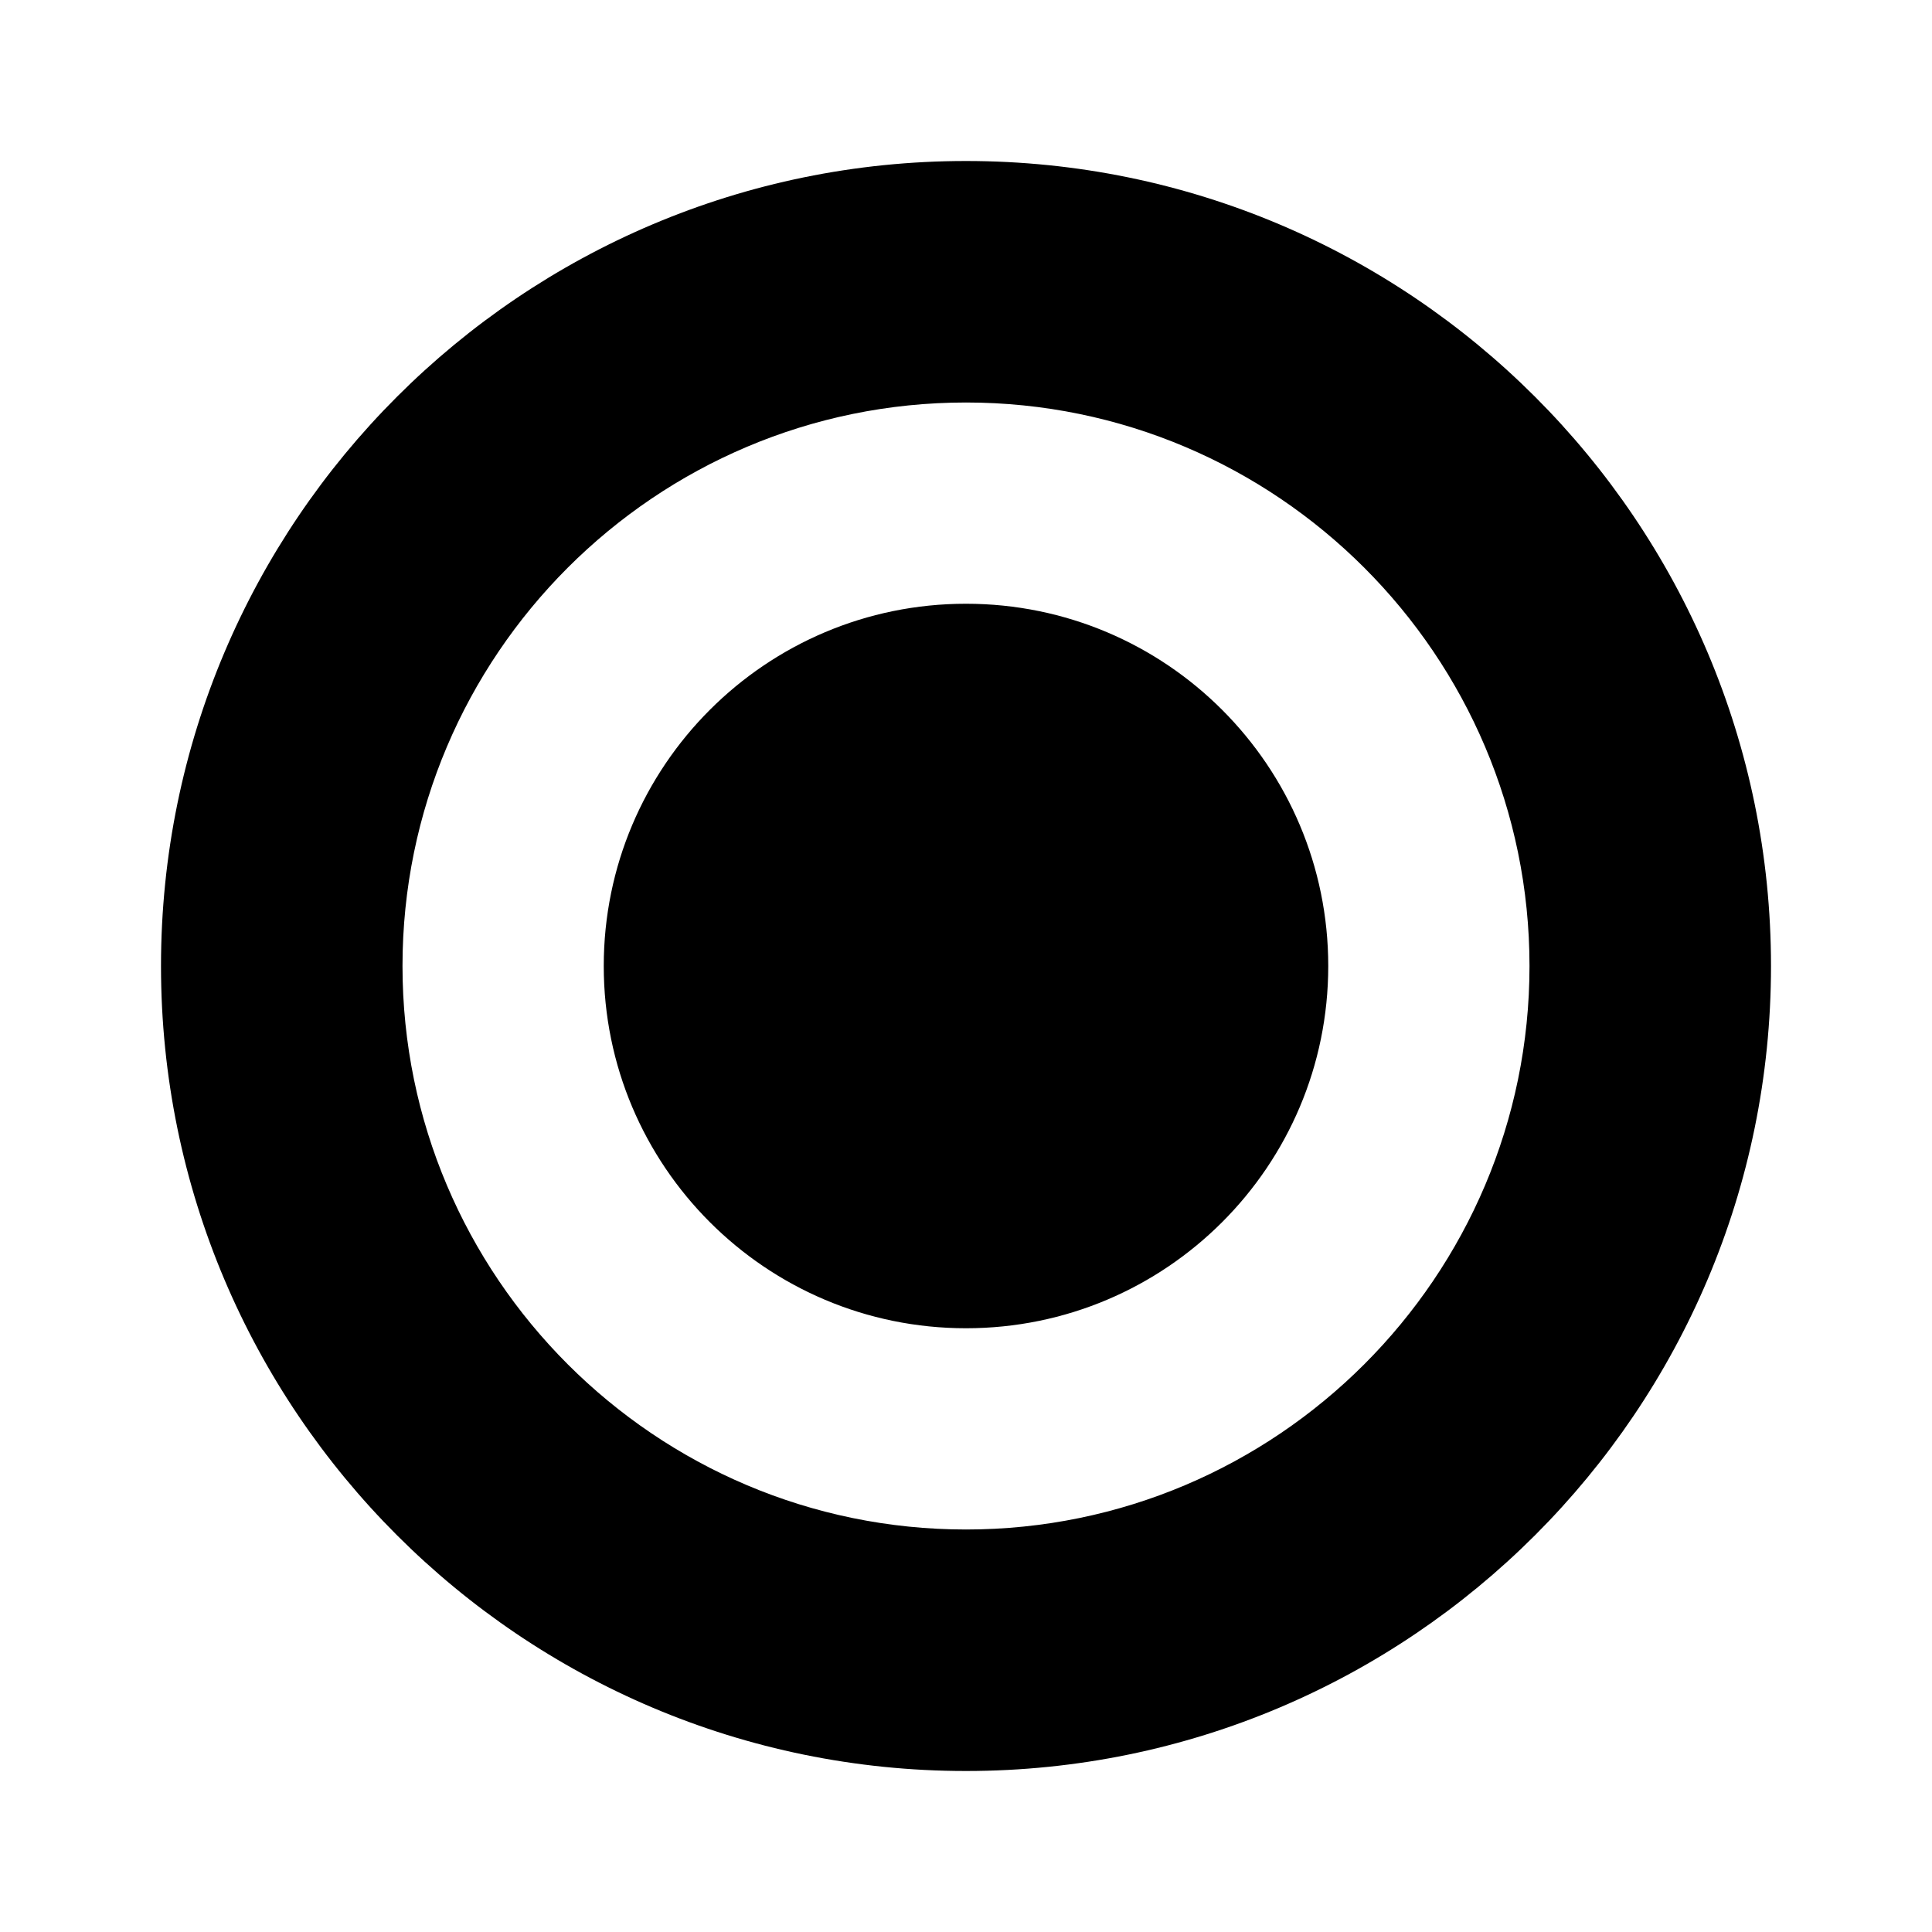
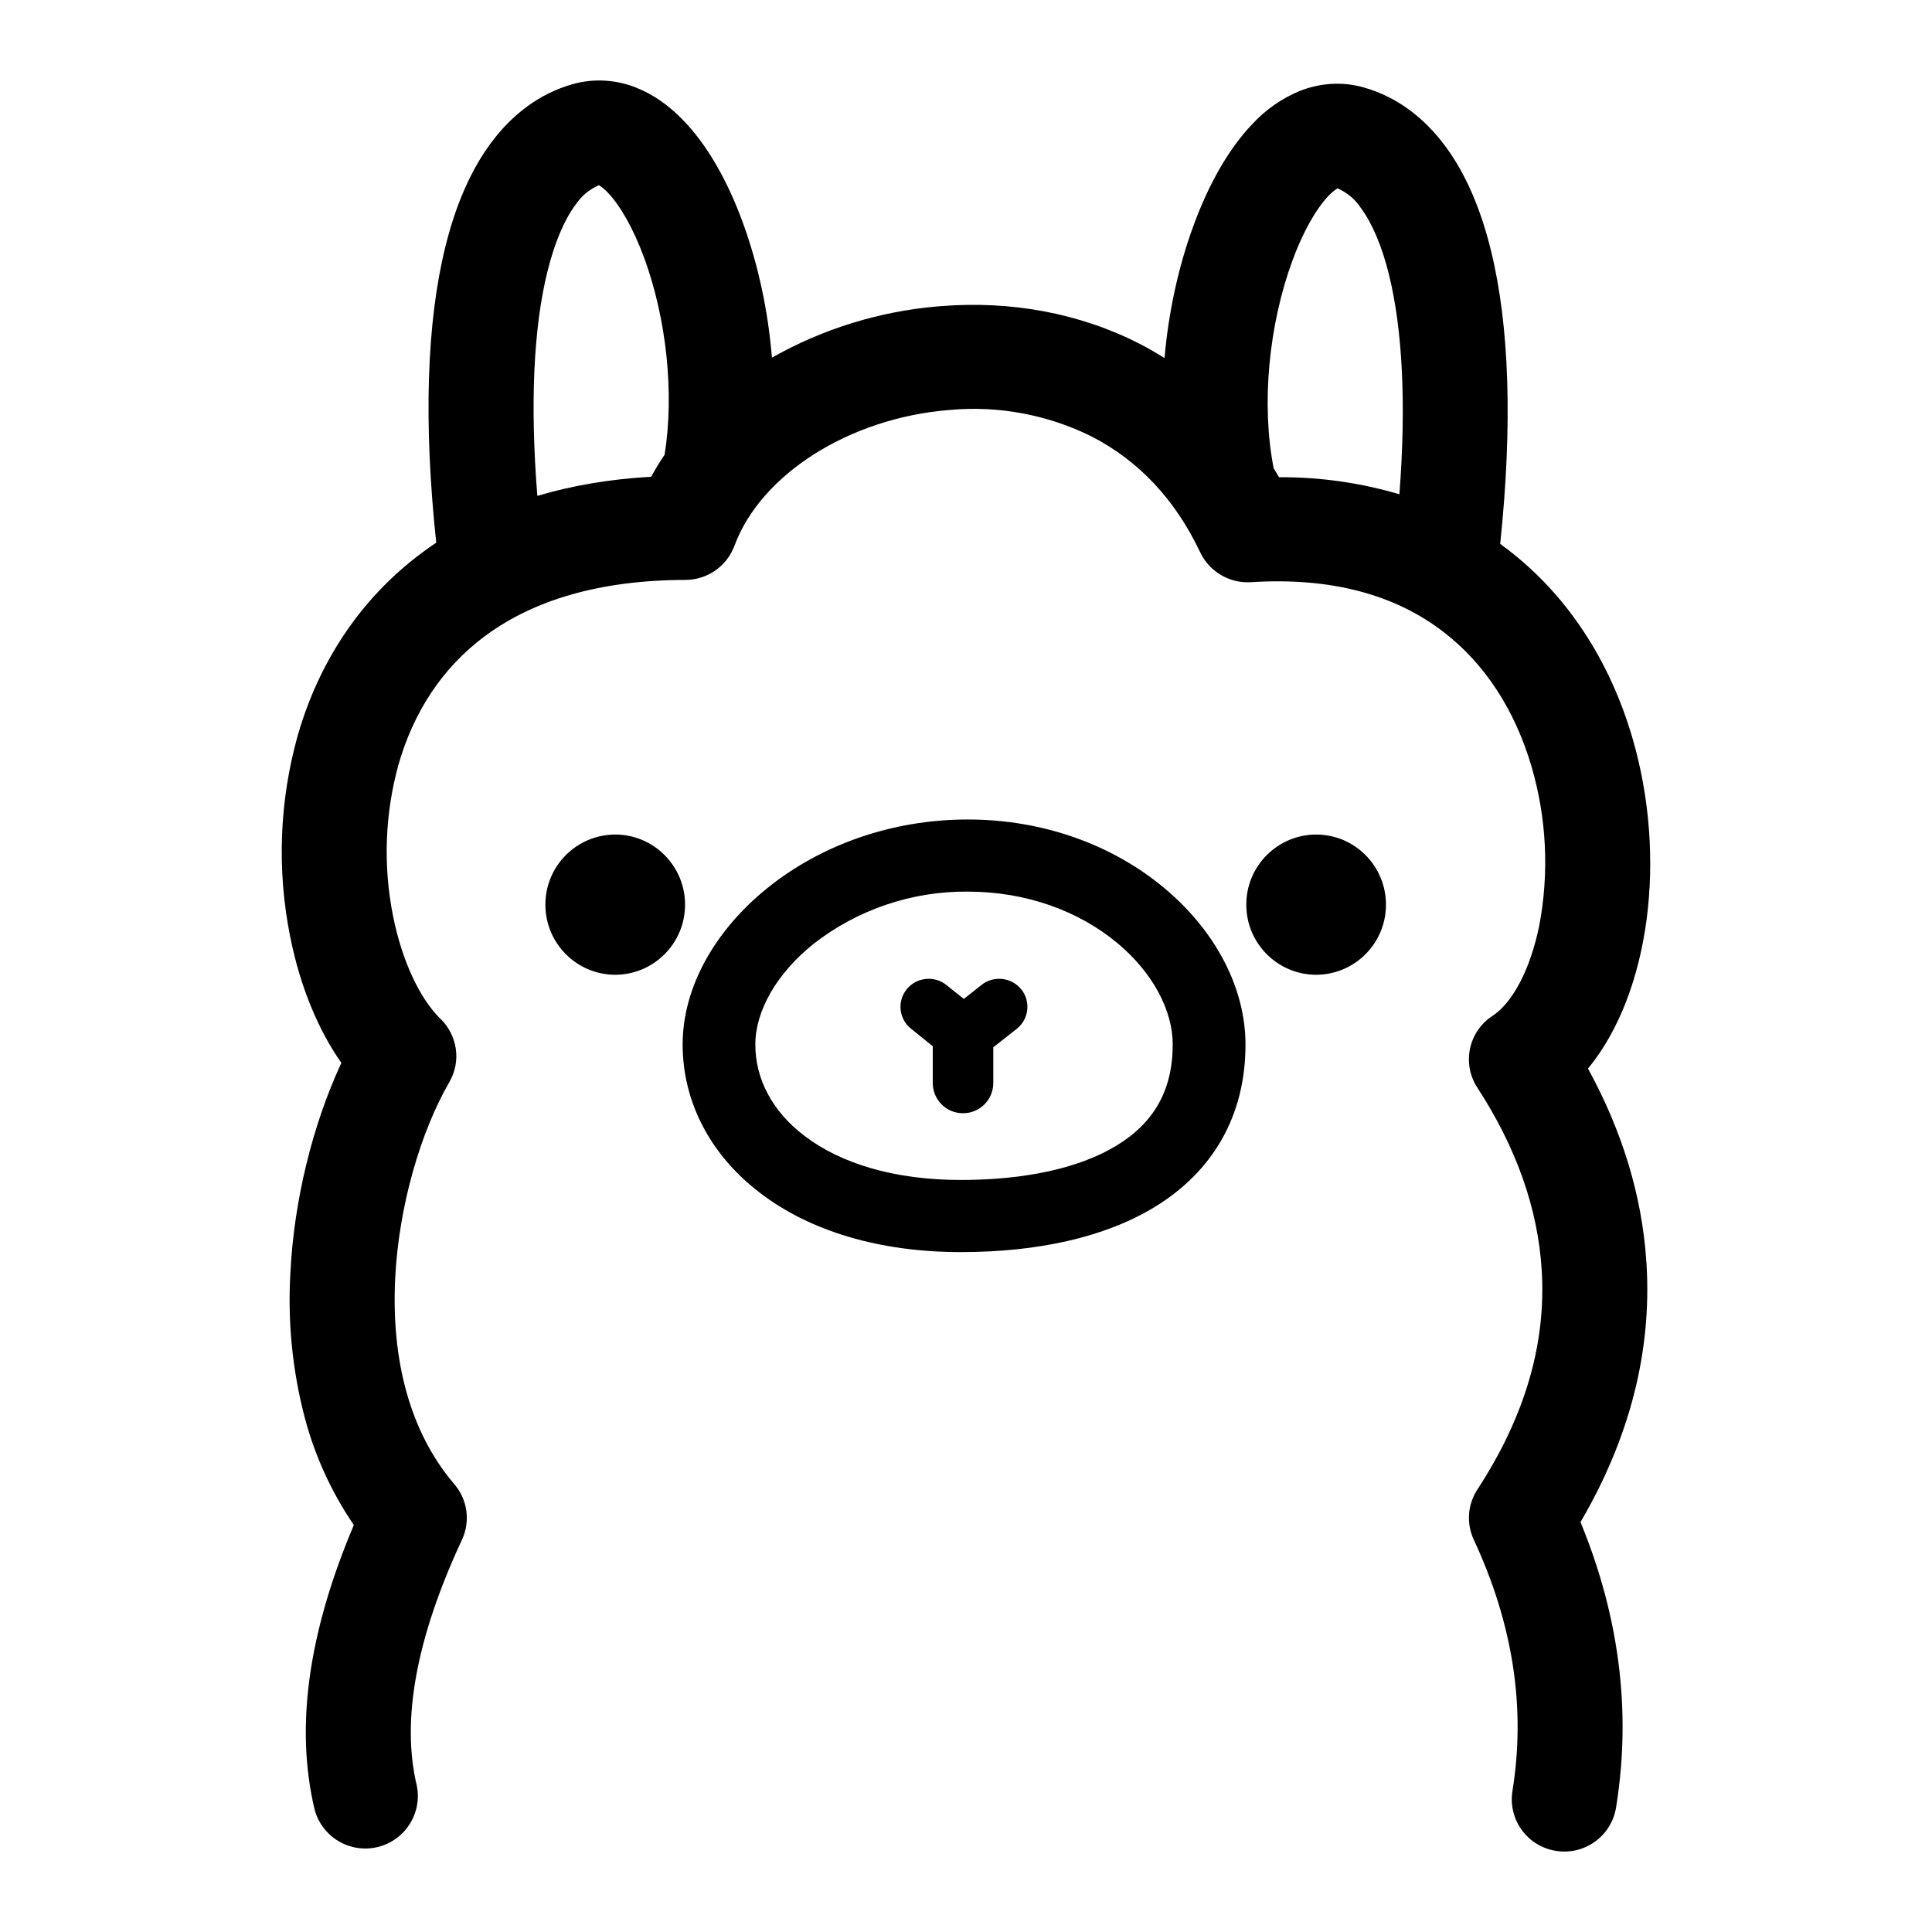
- <svg xmlns="http://www.w3.org/2000/svg" fill="currentColor" height="1em" viewBox="0 0 24 24" width="1em">
-   <path d="M12 2C6.48 2 2 6.48 2 12s4.48 10 10 10 10-4.48 10-10S17.52 2 12 2zm0 3c3.86 0 7 3.14 7 7s-3.14 7-7 7-7-3.14-7-7 3.14-7 7-7zm0 2.5a4.5 4.5 0 100 9 4.5 4.5 0 000-9z" />
+ <svg xmlns="http://www.w3.org/2000/svg" fill="currentColor" fill-rule="evenodd" height="1em" style="flex:none;line-height:1" viewBox="0 0 24 24" width="1em">
+   <path d="M7.905 1.09c.216.085.411.225.588.41.295.306.544.744.734 1.263.191.522.315 1.1.362 1.68a5.054 5.054 0 012.049-.636l.051-.004c.87-.07 1.73.087 2.48.474.101.053.2.11.297.17.05-.569.172-1.134.36-1.644.19-.52.439-.957.733-1.264a1.67 1.67 0 01.589-.41c.257-.1.53-.118.796-.042.401.114.745.368 1.016.737.248.337.434.769.561 1.287.23.934.27 2.163.115 3.645l.053.04.026.019c.757.576 1.284 1.397 1.563 2.35.435 1.487.216 3.155-.534 4.088l-.018.021.002.003c.417.762.67 1.567.724 2.4l.002.03c.064 1.065-.2 2.137-.814 3.19l-.007.01.01.024c.472 1.157.62 2.322.438 3.486l-.006.039a.651.651 0 01-.747.536.648.648 0 01-.54-.742c.167-1.033.01-2.069-.48-3.123a.643.643 0 01.04-.617l.004-.006c.604-.924.854-1.83.8-2.72-.046-.779-.325-1.544-.8-2.273a.644.644 0 01.18-.886l.009-.006c.243-.159.467-.565.58-1.12a4.229 4.229 0 00-.095-1.974c-.205-.7-.58-1.284-1.105-1.683-.595-.454-1.383-.673-2.38-.61a.653.653 0 01-.632-.371c-.314-.665-.772-1.141-1.343-1.436a3.288 3.288 0 00-1.772-.332c-1.245.099-2.343.801-2.67 1.686a.652.652 0 01-.61.425c-1.067.002-1.893.252-2.497.703-.522.39-.878.935-1.066 1.588a4.07 4.07 0 00-.068 1.886c.112.558.331 1.02.582 1.269l.008.007c.212.207.257.53.109.785-.36.622-.629 1.549-.673 2.44-.05 1.018.186 1.902.719 2.536l.016.019a.643.643 0 01.095.69c-.576 1.236-.753 2.252-.562 3.052a.652.652 0 01-1.269.298c-.243-1.018-.078-2.184.473-3.498l.014-.035-.008-.012a4.339 4.339 0 01-.598-1.309l-.005-.019a5.764 5.764 0 01-.177-1.785c.044-.91.278-1.842.622-2.59l.012-.026-.002-.002c-.293-.418-.51-.953-.63-1.545l-.005-.024a5.352 5.352 0 01.093-2.49c.262-.915.777-1.701 1.536-2.269.06-.045.123-.09.186-.132-.159-1.493-.119-2.73.112-3.67.127-.518.314-.95.562-1.287.27-.368.614-.622 1.015-.737.266-.076.54-.059.797.042zm4.116 9.09c.936 0 1.8.313 2.446.855.63.527 1.005 1.235 1.005 1.94 0 .888-.406 1.58-1.133 2.022-.62.375-1.451.557-2.403.557-1.009 0-1.871-.259-2.493-.734-.617-.47-.963-1.13-.963-1.845 0-.707.398-1.417 1.056-1.946.668-.537 1.55-.849 2.485-.849zm0 .896a3.07 3.07 0 00-1.916.65c-.461.37-.722.835-.722 1.25 0 .428.21.829.61 1.134.455.347 1.124.548 1.943.548.799 0 1.473-.147 1.932-.426.463-.28.7-.686.7-1.257 0-.423-.246-.89-.683-1.256-.484-.405-1.14-.643-1.864-.643zm.662 1.21l.004.004c.12.151.095.37-.056.49l-.292.23v.446a.375.375 0 01-.376.373.375.375 0 01-.376-.373v-.46l-.271-.218a.347.347 0 01-.052-.49.353.353 0 01.494-.051l.215.172.22-.174a.353.353 0 01.49.051zm-5.04-1.919c.478 0 .867.39.867.871a.87.87 0 01-.868.871.87.87 0 01-.867-.87.87.87 0 01.867-.872zm8.706 0c.48 0 .868.39.868.871a.87.87 0 01-.868.871.87.87 0 01-.867-.87.87.87 0 01.867-.872zM7.44 2.3l-.003.002a.659.659 0 00-.285.238l-.005.006c-.138.189-.258.467-.348.832-.17.692-.216 1.631-.124 2.782.43-.128.899-.208 1.404-.237l.01-.001.019-.034c.046-.082.095-.161.148-.239.123-.771.022-1.692-.253-2.444-.134-.364-.297-.65-.453-.813a.628.628 0 00-.107-.09L7.44 2.3zm9.174.04l-.002.001a.628.628 0 00-.107.09c-.156.163-.32.45-.453.814-.29.794-.387 1.776-.23 2.572l.058.097.008.014h.03a5.184 5.184 0 011.466.212c.086-1.124.038-2.043-.128-2.722-.09-.365-.21-.643-.349-.832l-.004-.006a.659.659 0 00-.285-.239h-.004z" />
</svg>
